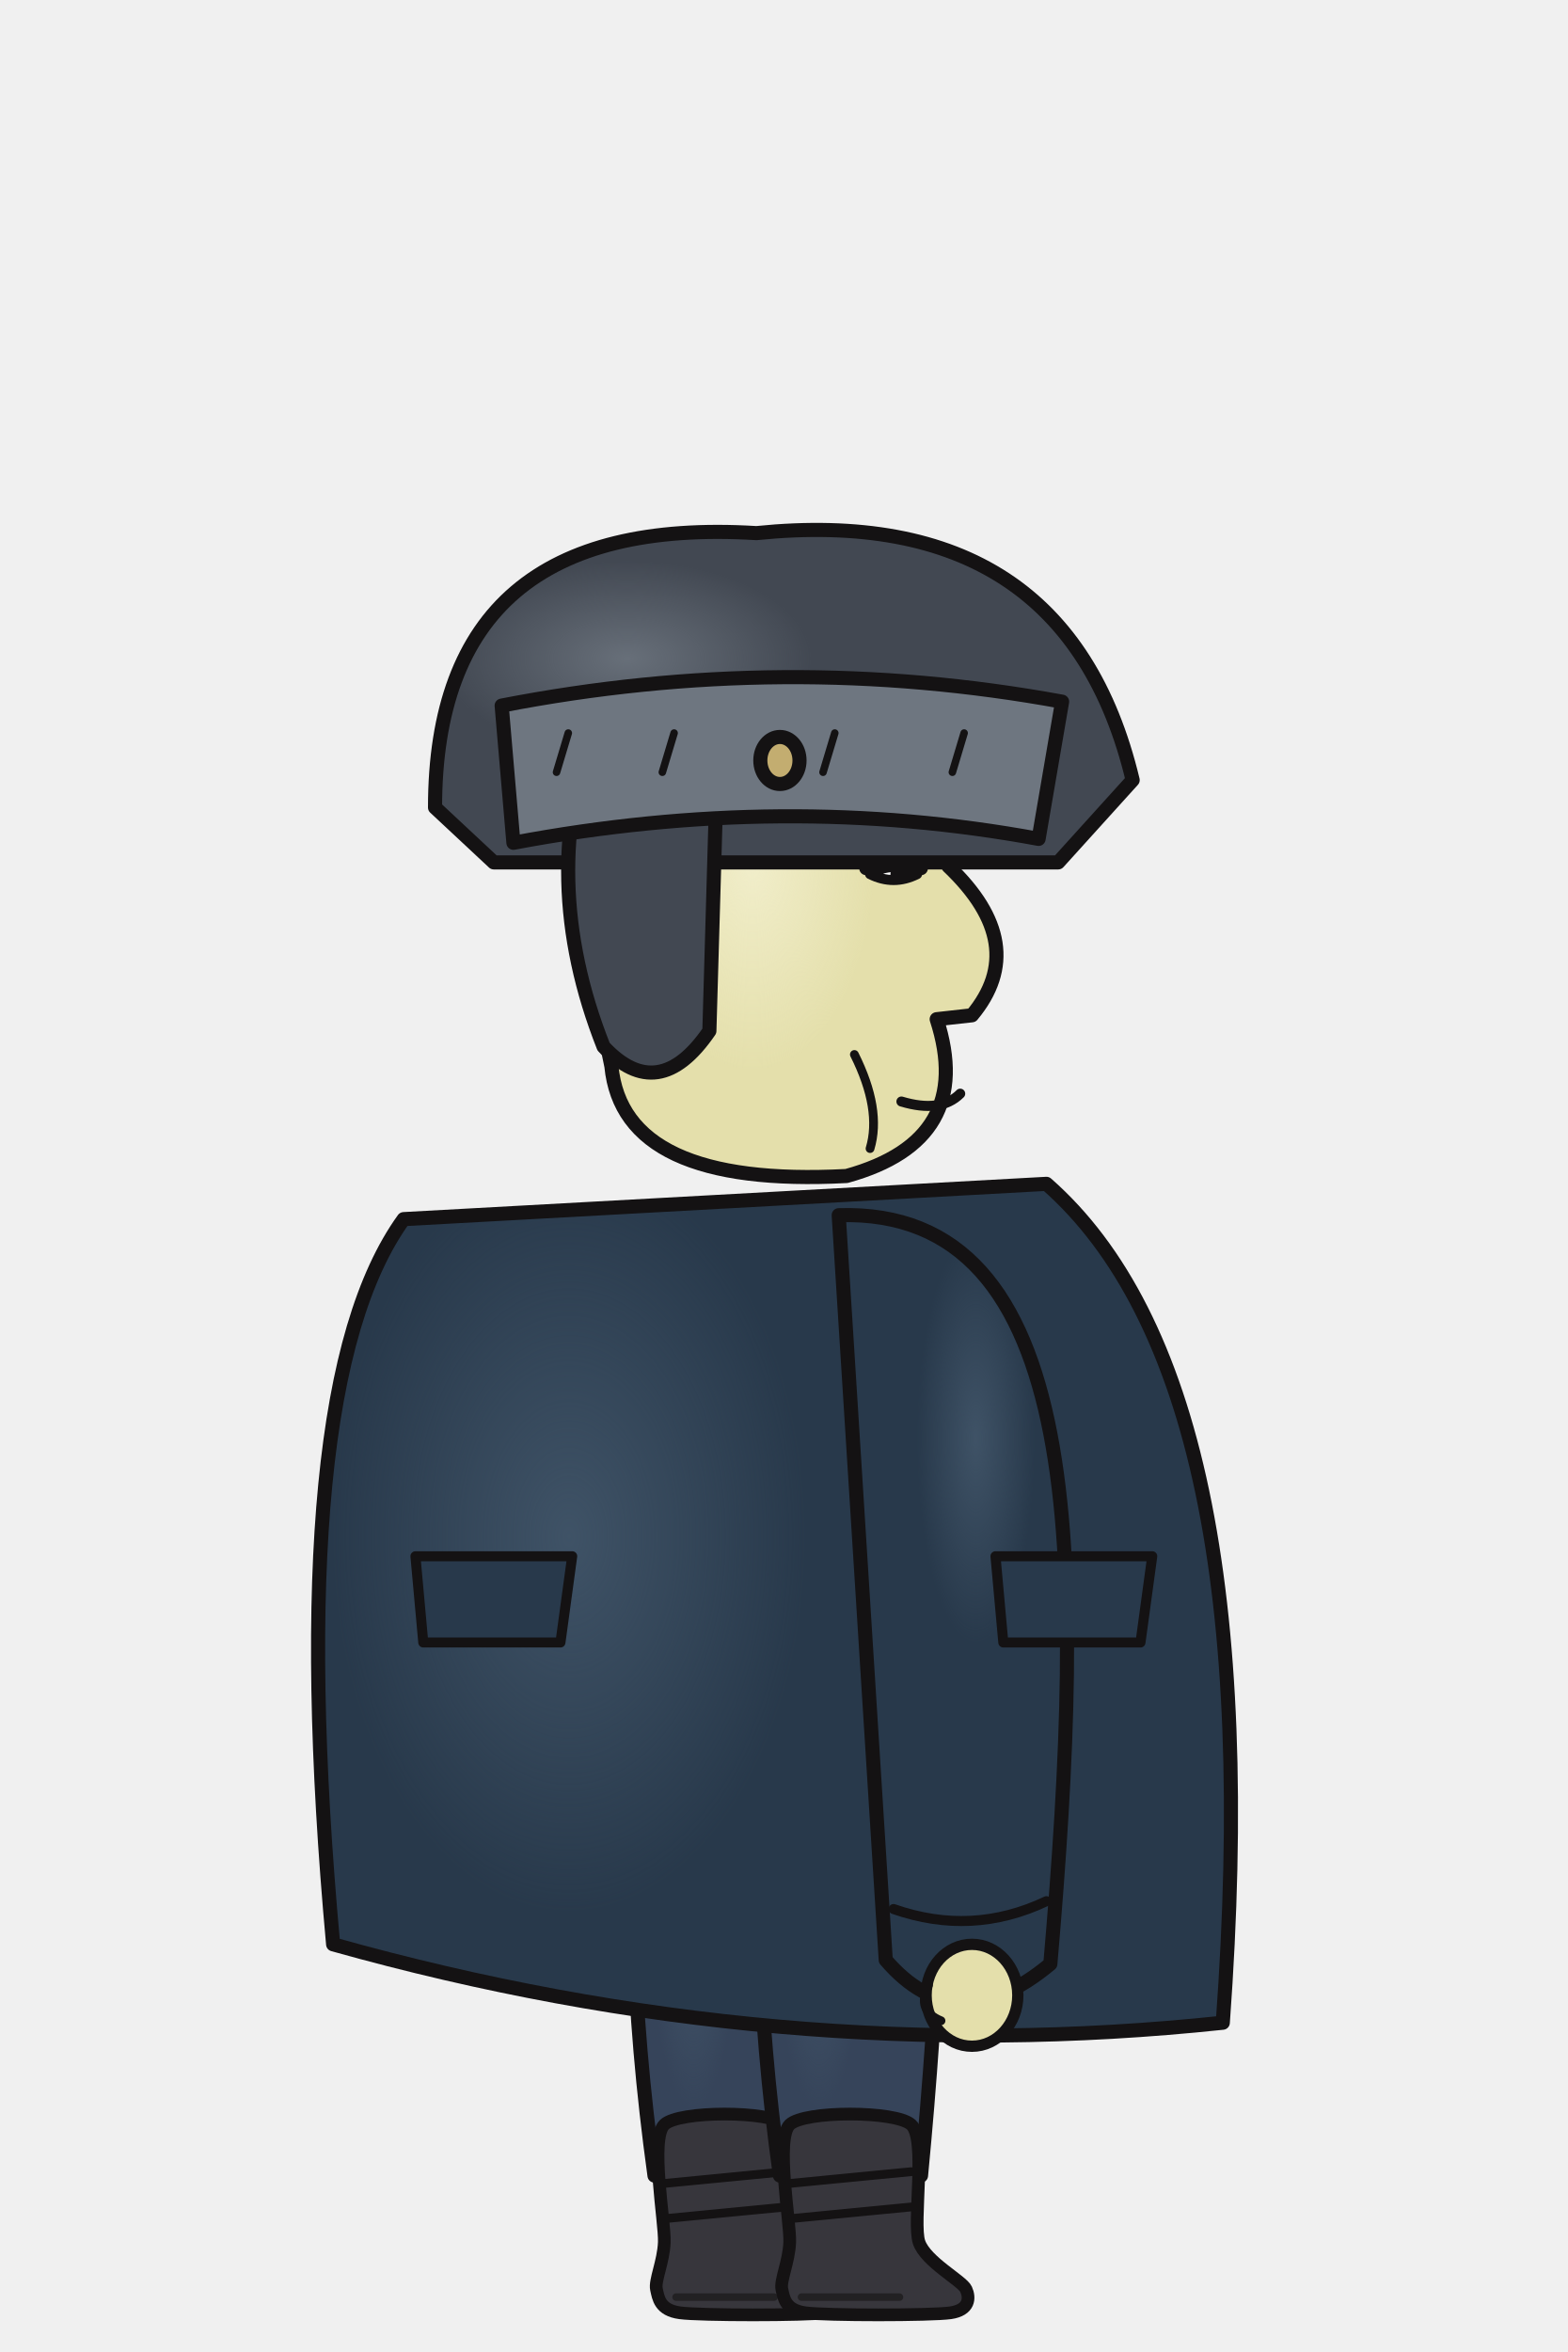
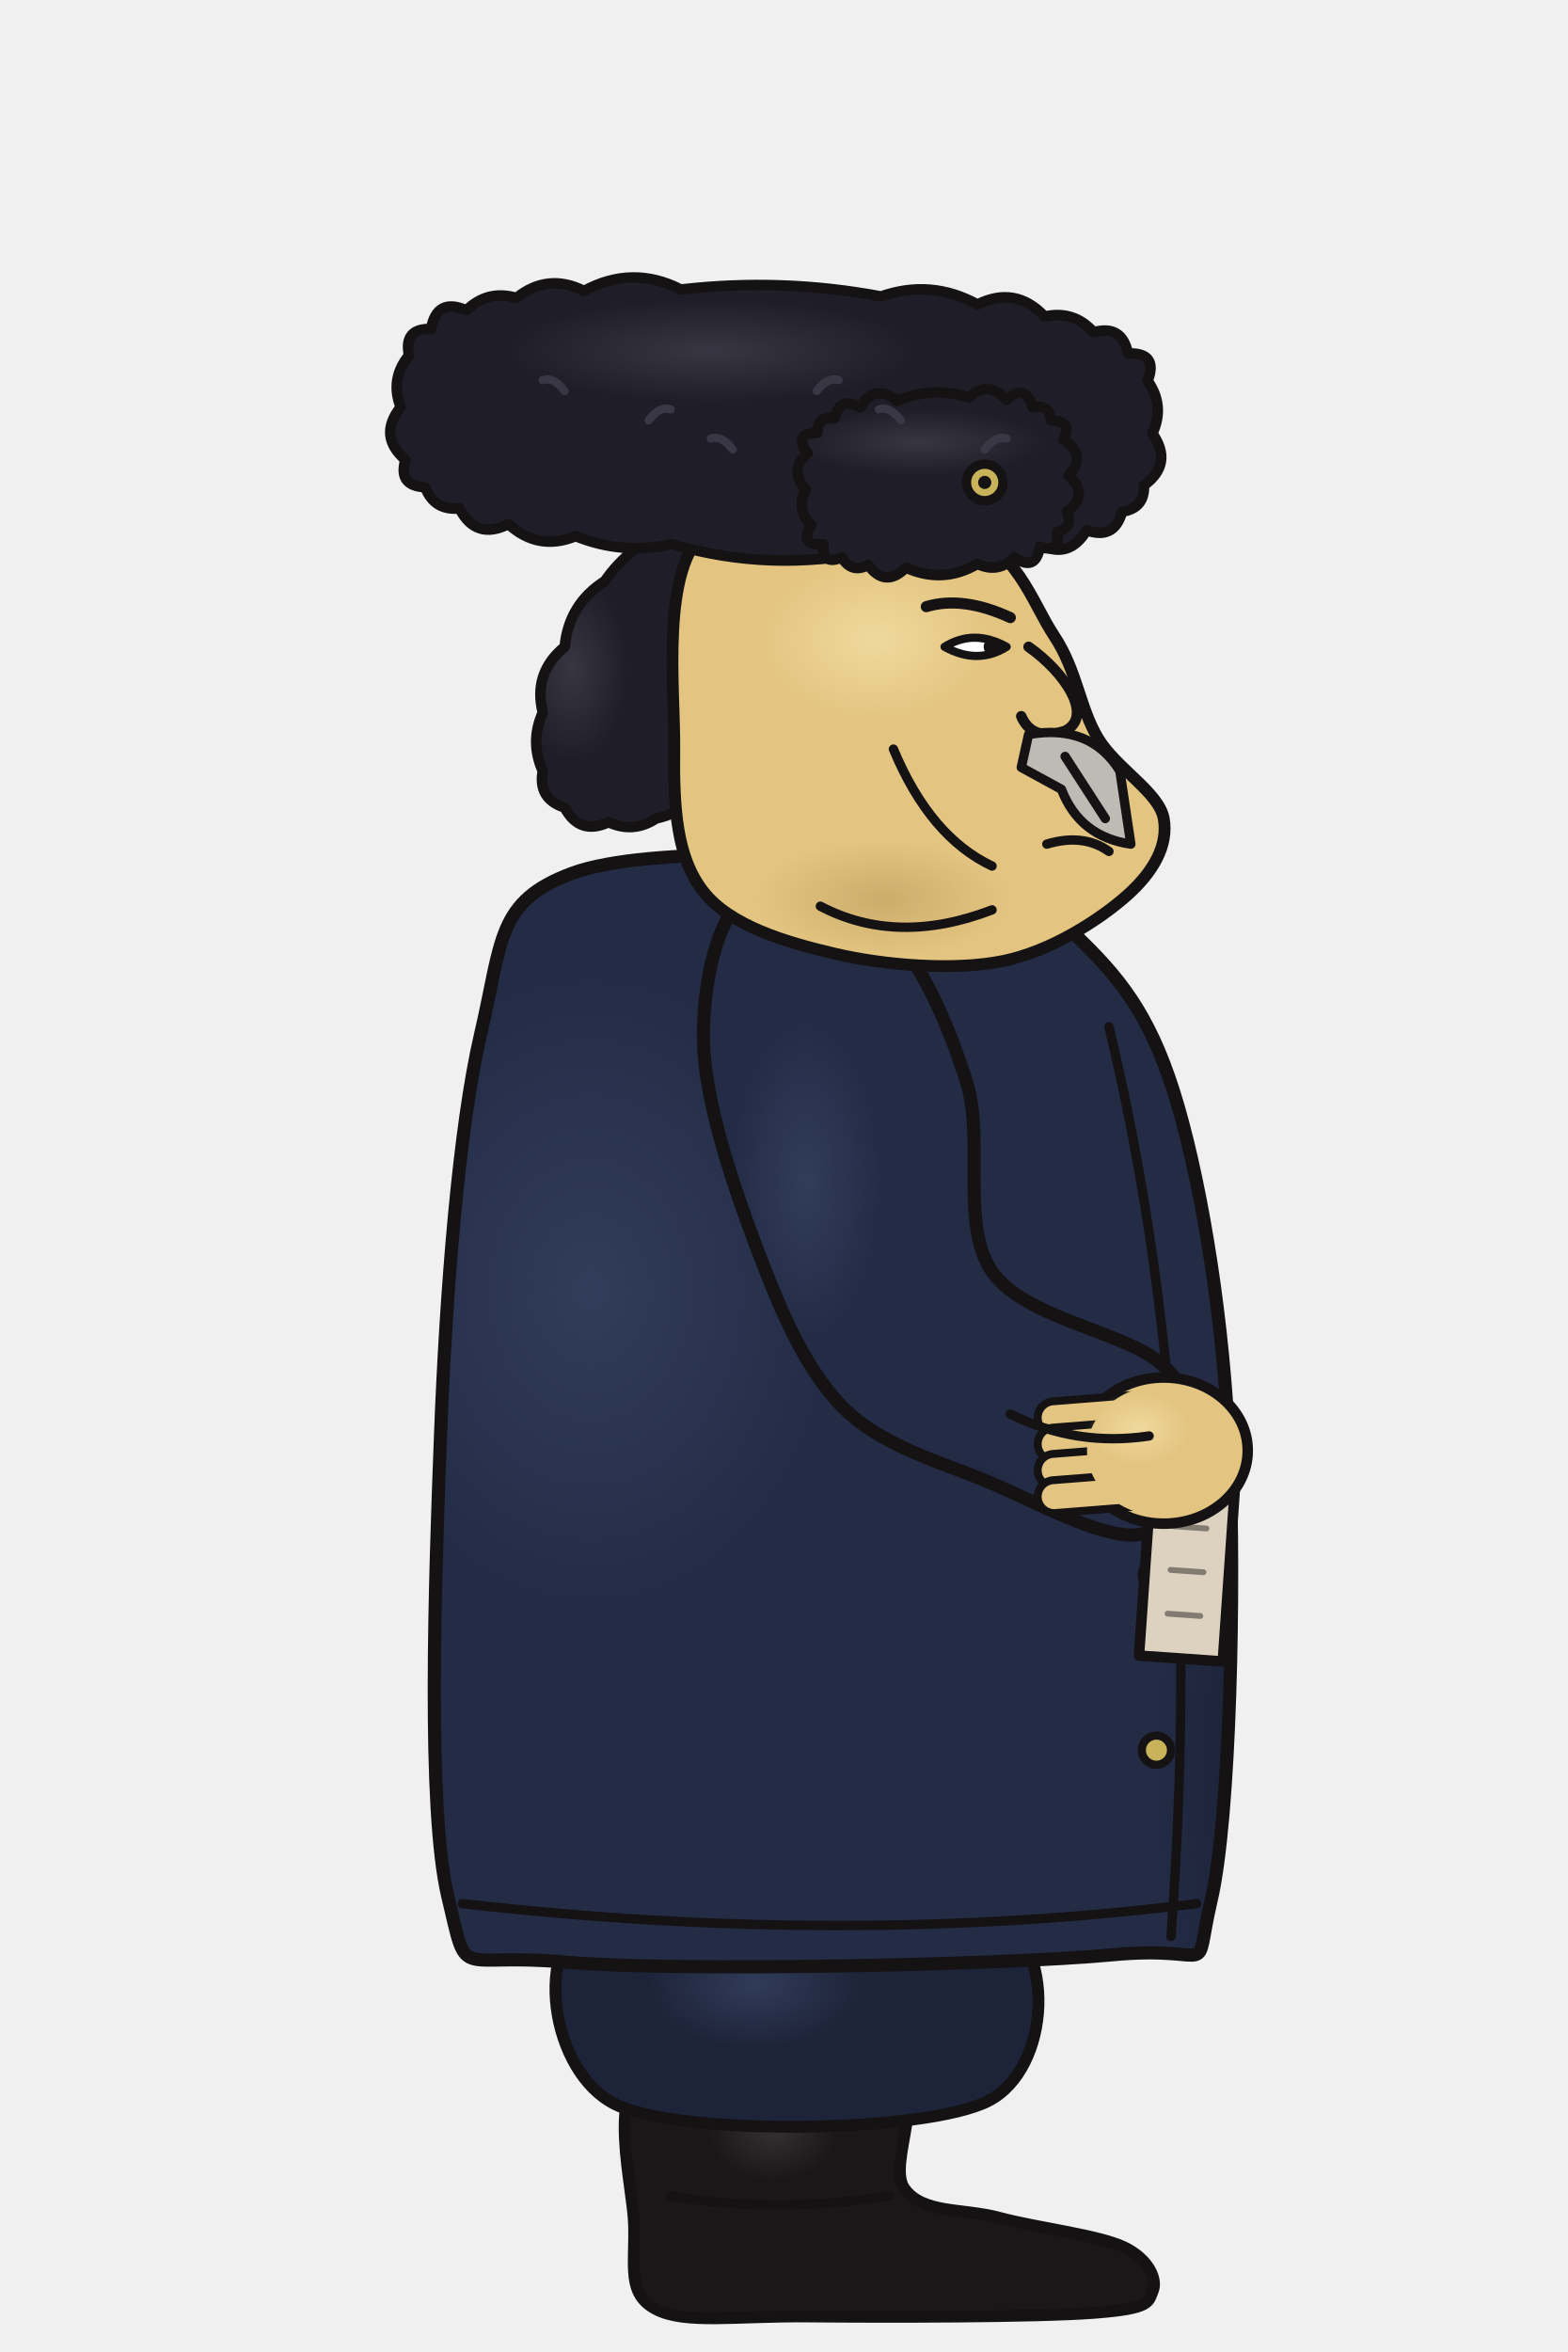
<svg xmlns="http://www.w3.org/2000/svg" width="800" height="1200" viewBox="0 0 400 600">
  <defs>
    <radialGradient id="g1">
-       <stop offset="0" stop-color="#43576B" stop-opacity="0.85" />
-       <stop offset="0.0" stop-color="#43576B" stop-opacity="0.85" />
-       <stop offset="1" stop-color="#43576B" stop-opacity="0" />
+       <stop offset="0" stop-color="#3A3438" stop-opacity="0.85" />
+       <stop offset="0.0" stop-color="#3A3438" stop-opacity="0.85" />
+       <stop offset="1" stop-color="#3A3438" stop-opacity="0" />
    </radialGradient>
    <clipPath id="s1">
-       <path d="M164,438 Q158,490 167.0,555.0 L203.0,555.0 Q210,482 207,438 Z" />
+       <path d="M166.0,512.0 C177.7,504.7 220.3,506.3 232.0,512.0 C243.7,517.7 231.0,539.0 236.0,546.0 C241.0,553.0 252.0,551.3 262.0,554.0 C272.0,556.7 289.0,558.7 296.0,562.0 C303.0,565.3 305.3,571.0 304.0,574.0 C302.7,577.0 303.7,578.8 288.0,580.0 C272.3,581.2 230.0,581.2 210.0,581.0 C190.0,580.8 176.0,583.2 168.0,579.0 C160.0,574.8 162.3,567.2 162.0,556.0 C161.7,544.8 154.3,519.3 166.0,512.0 Z" />
    </clipPath>
    <radialGradient id="g2">
-       <stop offset="0" stop-color="#43576B" stop-opacity="0.85" />
-       <stop offset="0.0" stop-color="#43576B" stop-opacity="0.85" />
-       <stop offset="1" stop-color="#43576B" stop-opacity="0" />
+       <stop offset="0" stop-color="#34405F" stop-opacity="0.85" />
+       <stop offset="0.0" stop-color="#34405F" stop-opacity="0.85" />
+       <stop offset="1" stop-color="#34405F" stop-opacity="0" />
    </radialGradient>
    <clipPath id="s2">
-       <path d="M196,438 Q190,490 199.0,555.0 L235.0,555.0 Q242,482 239,438 Z" />
+       <path d="M151.0,470.0 C168.2,461.2 242.0,461.3 260.0,470.0 C278.0,478.7 276.2,513.2 259.0,522.0 C241.8,530.8 175.0,531.7 157.0,523.0 C139.0,514.3 133.8,478.8 151.0,470.0 Z" />
    </clipPath>
    <radialGradient id="g3">
-       <stop offset="0" stop-color="#43576B" stop-opacity="0.85" />
-       <stop offset="0.0" stop-color="#43576B" stop-opacity="0.85" />
-       <stop offset="1" stop-color="#43576B" stop-opacity="0" />
+       <stop offset="0" stop-color="#34405F" stop-opacity="0.85" />
+       <stop offset="0.0" stop-color="#34405F" stop-opacity="0.85" />
+       <stop offset="1" stop-color="#34405F" stop-opacity="0" />
    </radialGradient>
    <clipPath id="s3">
-       <path d="M103,311 Q72,354 85,496 Q199,528 312,516 Q324,352 267,302 Z" />
+       <path d="M145.0,186.0 C165.7,178.3 220.7,180.8 244.0,184.0 C267.3,187.2 273.8,194.0 285.0,205.0 C296.2,216.0 304.3,226.7 311.0,250.0 C317.7,273.3 323.5,308.8 325.0,345.0 C326.5,381.2 325.3,444.2 320.0,467.0 C314.7,489.8 322.5,479.2 293.0,482.0 C263.5,484.8 173.3,486.7 143.0,484.0 C112.7,481.3 116.7,490.0 111.0,466.0 C105.3,442.0 107.5,379.3 109.0,340.0 C110.5,300.7 114.0,255.7 120.0,230.0 C126.0,204.3 124.3,193.7 145.0,186.0 Z" />
    </clipPath>
    <radialGradient id="g4">
-       <stop offset="0" stop-color="#43576B" stop-opacity="0.85" />
-       <stop offset="0.0" stop-color="#43576B" stop-opacity="0.85" />
-       <stop offset="1" stop-color="#43576B" stop-opacity="0" />
+       <stop offset="0" stop-color="#161B2C" stop-opacity="0.85" />
+       <stop offset="0.0" stop-color="#161B2C" stop-opacity="0.85" />
+       <stop offset="1" stop-color="#161B2C" stop-opacity="0" />
    </radialGradient>
    <clipPath id="s4">
-       <path d="M214,310 C277,308 277,397 268,501 Q244,521 226,500 L214,310 Z" />
+       <path d="M145.0,186.0 C165.7,178.3 220.7,180.8 244.0,184.0 C267.3,187.2 273.8,194.0 285.0,205.0 C296.2,216.0 304.3,226.7 311.0,250.0 C317.7,273.3 323.5,308.8 325.0,345.0 C326.5,381.2 325.3,444.2 320.0,467.0 C314.7,489.8 322.5,479.2 293.0,482.0 C263.5,484.8 173.3,486.7 143.0,484.0 C112.7,481.3 116.7,490.0 111.0,466.0 C105.3,442.0 107.5,379.3 109.0,340.0 C110.5,300.7 114.0,255.7 120.0,230.0 C126.0,204.3 124.3,193.7 145.0,186.0 Z" />
    </clipPath>
    <radialGradient id="g5">
-       <stop offset="0" stop-color="#F3F0CF" stop-opacity="0.85" />
-       <stop offset="0.0" stop-color="#F3F0CF" stop-opacity="0.85" />
-       <stop offset="1" stop-color="#F3F0CF" stop-opacity="0" />
+       <stop offset="0" stop-color="#161B2C" stop-opacity="0.85" />
+       <stop offset="0.0" stop-color="#161B2C" stop-opacity="0.85" />
+       <stop offset="1" stop-color="#161B2C" stop-opacity="0" />
    </radialGradient>
    <clipPath id="s5">
-       <path d="M178,170 C214,165 240,199.2 242,221 Q263,241 248,259 L239,260 Q249,290.9 216,300 Q159,303 156,272 Q145,222 178,170 Z" />
+       <path d="M145.0,186.0 C165.7,178.3 220.7,180.8 244.0,184.0 C267.3,187.2 273.8,194.0 285.0,205.0 C296.2,216.0 304.3,226.7 311.0,250.0 C317.7,273.3 323.5,308.8 325.0,345.0 C326.5,381.2 325.3,444.2 320.0,467.0 C314.7,489.8 322.5,479.2 293.0,482.0 C263.5,484.8 173.3,486.7 143.0,484.0 C112.7,481.3 116.7,490.0 111.0,466.0 C105.3,442.0 107.5,379.3 109.0,340.0 C110.5,300.7 114.0,255.7 120.0,230.0 C126.0,204.3 124.3,193.7 145.0,186.0 Z" />
    </clipPath>
    <radialGradient id="g6">
-       <stop offset="0" stop-color="#6E7680" stop-opacity="0.85" />
-       <stop offset="0.0" stop-color="#6E7680" stop-opacity="0.85" />
-       <stop offset="1" stop-color="#6E7680" stop-opacity="0" />
+       <stop offset="0" stop-color="#626879" stop-opacity="0.85" />
+       <stop offset="0.0" stop-color="#626879" stop-opacity="0.85" />
+       <stop offset="1" stop-color="#626879" stop-opacity="0" />
    </radialGradient>
    <clipPath id="s6">
-       <path d="M111,206 Q111,131 193,136 Q272,128 289,199 L270,220 L126,220 Z" />
+       <path d="M188.0,190.0 C188.6,189.6 213.7,184.8 215.0,185.0 C216.3,185.2 240.5,196.4 241.0,197.0 C241.5,197.6 234.8,208.9 234.0,209.0 C233.2,209.1 211.1,199.2 210.0,199.0 C208.9,198.8 190.6,202.2 190.0,202.0 C189.4,201.8 187.4,190.4 188.0,190.0 Z" />
+     </clipPath>
+     <radialGradient id="g7">
+       <stop offset="0" stop-color="#34405F" stop-opacity="0.85" />
+       <stop offset="0.0" stop-color="#34405F" stop-opacity="0.85" />
+       <stop offset="1" stop-color="#34405F" stop-opacity="0" />
+     </radialGradient>
+     <clipPath id="s7">
+       <path d="M193.0,192.0 C201.2,186.7 220.0,191.5 230.0,200.0 C240.0,208.5 248.0,227.2 253.0,243.0 C258.0,258.8 251.2,282.2 260.0,295.0 C268.8,307.8 296.3,311.5 306.0,320.0 C315.7,328.5 319.0,338.2 318.0,346.0 C317.0,353.8 309.7,365.8 300.0,367.0 C290.3,368.2 273.5,358.8 260.0,353.0 C246.5,347.2 229.8,343.0 219.0,332.0 C208.2,321.0 201.3,303.7 195.0,287.0 C188.7,270.3 181.3,247.8 181.0,232.0 C180.7,216.2 184.8,197.3 193.0,192.0 Z" />
+     </clipPath>
+     <radialGradient id="g8">
+       <stop offset="0" stop-color="#161B2C" stop-opacity="0.85" />
+       <stop offset="0.0" stop-color="#161B2C" stop-opacity="0.85" />
+       <stop offset="1" stop-color="#161B2C" stop-opacity="0" />
+     </radialGradient>
+     <clipPath id="s8">
+       <path d="M193.0,192.0 C201.2,186.7 220.0,191.5 230.0,200.0 C240.0,208.5 248.0,227.2 253.0,243.0 C258.0,258.8 251.2,282.2 260.0,295.0 C268.8,307.8 296.3,311.5 306.0,320.0 C315.7,328.5 319.0,338.2 318.0,346.0 C317.0,353.8 309.7,365.8 300.0,367.0 C290.3,368.2 273.5,358.8 260.0,353.0 C246.5,347.2 229.8,343.0 219.0,332.0 C208.2,321.0 201.3,303.7 195.0,287.0 C188.7,270.3 181.3,247.8 181.0,232.0 C180.7,216.2 184.8,197.3 193.0,192.0 Z" />
+     </clipPath>
+     <radialGradient id="g9">
+       <stop offset="0" stop-color="#F2DCA2" stop-opacity="0.85" />
+       <stop offset="0.0" stop-color="#F2DCA2" stop-opacity="0.85" />
+       <stop offset="1" stop-color="#F2DCA2" stop-opacity="0" />
+     </radialGradient>
+     <clipPath id="s9">
+       <path d="M284,344 a23,20 0 1,0 46,0 a23,20 0 1,0 -46,0" />
+     </clipPath>
+     <radialGradient id="g10">
+       <stop offset="0" stop-color="#3C3A46" stop-opacity="0.85" />
+       <stop offset="0.0" stop-color="#3C3A46" stop-opacity="0.85" />
+       <stop offset="1" stop-color="#3C3A46" stop-opacity="0" />
+     </radialGradient>
+     <clipPath id="s10">
+       <path d="M194.0,86.0 Q181.4,83.2 172.0,92.0 Q160.8,96.2 154.0,106.0 Q144.1,112.3 143.0,124.0 Q134.3,131.1 137.0,142.0 Q133.4,150.0 137.0,158.0 Q135.6,165.6 143.0,168.0 Q147.1,175.7 155.0,172.0 Q161.8,175.1 168.0,171.0 Q179.2,168.5 184.0,158.0 Q193.8,143.5 192.0,126.0 Q196.6,106.2 194.0,86.0 Z" />
+     </clipPath>
+     <radialGradient id="g11">
+       <stop offset="0" stop-color="#F2DCA2" stop-opacity="0.85" />
+       <stop offset="0.0" stop-color="#F2DCA2" stop-opacity="0.85" />
+       <stop offset="1" stop-color="#F2DCA2" stop-opacity="0" />
+     </radialGradient>
+     <clipPath id="s11">
+       <path d="M182.0,92.0 C195.0,82.0 235.2,87.2 251.0,92.0 C266.8,96.8 270.7,111.5 277.0,121.0 C283.3,130.5 284.0,140.7 289.0,149.0 C294.0,157.3 305.7,163.8 307.0,171.0 C308.3,178.2 304.3,185.5 297.0,192.0 C289.7,198.5 276.3,207.3 263.0,210.0 C249.7,212.7 230.7,211.2 217.0,208.0 C203.3,204.8 188.3,200.3 181.0,191.0 C173.7,181.7 172.8,168.5 173.0,152.0 C173.2,135.5 169.0,102.0 182.0,92.0 Z" />
+     </clipPath>
+     <radialGradient id="g12">
+       <stop offset="0" stop-color="#C9A867" stop-opacity="0.85" />
+       <stop offset="0.0" stop-color="#C9A867" stop-opacity="0.85" />
+       <stop offset="1" stop-color="#C9A867" stop-opacity="0" />
+     </radialGradient>
+     <clipPath id="s12">
+       <path d="M182.0,92.0 C195.0,82.0 235.2,87.2 251.0,92.0 C266.8,96.8 270.7,111.5 277.0,121.0 C283.3,130.5 284.0,140.7 289.0,149.0 C294.0,157.3 305.7,163.8 307.0,171.0 C308.3,178.2 304.3,185.5 297.0,192.0 C289.7,198.5 276.3,207.3 263.0,210.0 C249.7,212.7 230.7,211.2 217.0,208.0 C203.3,204.8 188.3,200.3 181.0,191.0 C173.7,181.7 172.8,168.5 173.0,152.0 C173.2,135.5 169.0,102.0 182.0,92.0 Z" />
+     </clipPath>
+     <radialGradient id="g13">
+       <stop offset="0" stop-color="#3C3A46" stop-opacity="0.85" />
+       <stop offset="0.0" stop-color="#3C3A46" stop-opacity="0.85" />
+       <stop offset="1" stop-color="#3C3A46" stop-opacity="0" />
+     </radialGradient>
+     <clipPath id="s13">
+       <path d="M303.9,65.6 Q309.7,73.9 301.6,79.8 Q301.8,86.1 295.6,87.0 Q293.5,94.8 285.9,92.1 Q280.8,100.6 272.2,95.5 Q263.4,100.6 253.7,97.4 Q240.5,103.5 227.2,97.8 Q199.5,103.8 172.4,95.9 Q158.8,98.9 146.0,93.7 Q135.8,97.9 127.6,90.4 Q118.7,94.9 114.2,86.1 Q107.3,86.8 104.8,80.3 Q97.3,80.0 99.4,72.8 Q91.8,66.3 98.1,58.4 Q95.1,50.6 100.4,44.2 Q98.8,36.8 106.4,37.0 Q108.0,28.3 116.1,31.9 Q121.9,26.2 129.8,28.5 Q138.4,21.6 148.3,26.6 Q161.5,19.4 174.8,26.2 Q202.4,23.0 229.6,28.1 Q243.3,23.3 256.0,30.3 Q266.4,25.1 274.4,33.6 Q282.4,31.8 287.8,37.9 Q295.6,35.7 297.2,43.7 Q305.6,43.4 302.6,51.2 Q307.4,58.0 303.9,65.6 Z" />
+     </clipPath>
+     <radialGradient id="g14">
+       <stop offset="0" stop-color="#3C3A46" stop-opacity="0.85" />
+       <stop offset="0.0" stop-color="#3C3A46" stop-opacity="0.85" />
+       <stop offset="1" stop-color="#3C3A46" stop-opacity="0" />
+     </radialGradient>
+     <clipPath id="s14">
+       <path d="M281.0,77.1 Q286.7,82.4 280.5,87.0 Q282.4,91.4 277.8,92.6 Q278.8,98.5 273.1,96.6 Q271.9,103.6 266.1,99.5 Q261.7,104.0 256.0,101.3 Q246.5,106.9 236.4,102.3 Q230.8,108.0 226.1,101.6 Q221.5,104.0 218.9,99.5 Q213.4,101.9 213.8,95.9 Q207.0,96.5 210.5,90.7 Q206.2,86.3 209.0,80.9 Q204.2,75.7 209.5,71.0 Q205.4,65.6 212.2,65.4 Q212.2,60.7 216.9,61.4 Q218.4,55.2 223.9,58.5 Q227.9,51.7 234.0,56.7 Q243.6,52.6 253.6,55.7 Q259.1,50.9 263.9,56.4 Q269.2,51.7 271.1,58.5 Q275.7,57.3 276.2,62.1 Q282.2,62.0 279.5,67.3 Q286.1,71.3 281.0,77.1 Z" />
    </clipPath>
  </defs>
-   <path d="M164,438 Q158,490 167.0,555.0 L203.0,555.0 Q210,482 207,438 Z" fill="#36445A" />
-   <g clip-path="url(#s1)">
-     <ellipse cx="177" cy="490" rx="11" ry="48" fill="url(#g1)" />
-   </g>
-   <path d="M164,438 Q158,490 167.0,555.0 L203.0,555.0 Q210,482 207,438 Z" fill="none" stroke="#141213" stroke-width="3.6" stroke-linejoin="round" stroke-linecap="round" />
-   <g transform="translate(0.0,0.0)">
-     <path d="M169.5,542.0 C173.2,538.4 196.5,538.4 200.5,542.0 C204.5,545.6 200.8,567.0 202.5,572.0 C204.2,577.0 213.5,581.8 214.5,584.0 C215.5,586.2 215.4,589.3 210.5,590.0 C205.6,590.7 178.7,590.7 173.5,590.0 C168.3,589.3 168.0,586.2 167.5,584.0 C167.0,581.8 169.3,577.0 169.5,572.0 C169.7,567.0 165.8,545.6 169.5,542.0 Z" fill="#37363C" />
-     <path d="M169.5,542.0 C173.2,538.4 196.5,538.4 200.5,542.0 C204.5,545.6 200.8,567.0 202.5,572.0 C204.2,577.0 213.5,581.8 214.5,584.0 C215.5,586.2 215.4,589.3 210.5,590.0 C205.6,590.7 178.7,590.7 173.5,590.0 C168.3,589.3 168.0,586.2 167.5,584.0 C167.0,581.8 169.3,577.0 169.5,572.0 C169.7,567.0 165.8,545.6 169.5,542.0 Z" fill="none" stroke="#141213" stroke-width="3.24" stroke-linejoin="round" stroke-linecap="round" />
-     <path d="M172.5,586.0 L197.5,586.0" fill="none" stroke="#141213" stroke-width="1.92" stroke-linejoin="round" stroke-linecap="round" opacity="0.6" />
-     <path d="M169.5,557 L200.5,554 M169.5,566 L200.5,563" fill="none" stroke="#141213" stroke-width="2.24" stroke-linejoin="round" stroke-linecap="round" />
-   </g>
-   <path d="M196,438 Q190,490 199.0,555.0 L235.0,555.0 Q242,482 239,438 Z" fill="#36445A" />
-   <g clip-path="url(#s2)">
-     <ellipse cx="209" cy="490" rx="11" ry="48" fill="url(#g2)" />
-   </g>
-   <path d="M196,438 Q190,490 199.0,555.0 L235.0,555.0 Q242,482 239,438 Z" fill="none" stroke="#141213" stroke-width="3.6" stroke-linejoin="round" stroke-linecap="round" />
-   <g transform="translate(0.0,0.0)">
-     <path d="M201.5,542.0 C205.2,538.4 228.5,538.4 232.5,542.0 C236.5,545.6 232.8,567.0 234.5,572.0 C236.2,577.0 245.5,581.8 246.5,584.0 C247.5,586.2 247.4,589.3 242.5,590.0 C237.6,590.7 210.7,590.7 205.5,590.0 C200.3,589.3 200.0,586.2 199.5,584.0 C199.0,581.8 201.3,577.0 201.5,572.0 C201.7,567.0 197.8,545.6 201.5,542.0 Z" fill="#37363C" />
-     <path d="M201.5,542.0 C205.2,538.4 228.5,538.4 232.5,542.0 C236.5,545.6 232.8,567.0 234.5,572.0 C236.2,577.0 245.5,581.8 246.5,584.0 C247.5,586.2 247.4,589.3 242.5,590.0 C237.6,590.7 210.7,590.7 205.5,590.0 C200.3,589.3 200.0,586.2 199.5,584.0 C199.0,581.8 201.3,577.0 201.5,572.0 C201.7,567.0 197.8,545.6 201.5,542.0 Z" fill="none" stroke="#141213" stroke-width="3.24" stroke-linejoin="round" stroke-linecap="round" />
-     <path d="M204.5,586.0 L229.5,586.0" fill="none" stroke="#141213" stroke-width="1.92" stroke-linejoin="round" stroke-linecap="round" opacity="0.6" />
-     <path d="M201.5,557 L232.5,554 M201.5,566 L232.5,563" fill="none" stroke="#141213" stroke-width="2.24" stroke-linejoin="round" stroke-linecap="round" />
-   </g>
-   <g transform="translate(0,0.0)">
-     <path d="M103,311 Q72,354 85,496 Q199,528 312,516 Q324,352 267,302 Z" fill="#28394B" />
-     <g clip-path="url(#s3)">
-       <ellipse cx="145.2" cy="392" rx="60.28" ry="96.3" fill="url(#g3)" />
+   <g transform="translate(200,590) scale(0.932) translate(-200,-580)">
+     <g transform="translate(-3,0)">
+       <path d="M166.0,512.0 C177.7,504.7 220.3,506.3 232.0,512.0 C243.7,517.7 231.0,539.0 236.0,546.0 C241.0,553.0 252.0,551.3 262.0,554.0 C272.0,556.7 289.0,558.7 296.0,562.0 C303.0,565.3 305.3,571.0 304.0,574.0 C302.7,577.0 303.7,578.8 288.0,580.0 C272.3,581.2 230.0,581.2 210.0,581.0 C190.0,580.8 176.0,583.2 168.0,579.0 C160.0,574.8 162.3,567.2 162.0,556.0 C161.7,544.8 154.3,519.3 166.0,512.0 Z" fill="#1A1718" />
+       <g clip-path="url(#s1)">
+         <ellipse cx="200" cy="530" rx="18" ry="14" fill="url(#g1)" />
+       </g>
+       <path d="M166.0,512.0 C177.7,504.7 220.3,506.3 232.0,512.0 C243.7,517.7 231.0,539.0 236.0,546.0 C241.0,553.0 252.0,551.3 262.0,554.0 C272.0,556.7 289.0,558.7 296.0,562.0 C303.0,565.3 305.3,571.0 304.0,574.0 C302.7,577.0 303.7,578.8 288.0,580.0 C272.3,581.2 230.0,581.2 210.0,581.0 C190.0,580.8 176.0,583.2 168.0,579.0 C160.0,574.8 162.3,567.2 162.0,556.0 C161.7,544.8 154.3,519.3 166.0,512.0 Z" fill="none" stroke="#141213" stroke-width="3.24" stroke-linejoin="round" stroke-linecap="round" />
+       <path d="M172,548 Q200,553 232,548" fill="none" stroke="#141213" stroke-width="2.56" stroke-linejoin="round" stroke-linecap="round" />
+       <path d="M151.0,470.0 C168.2,461.2 242.0,461.3 260.0,470.0 C278.0,478.7 276.2,513.2 259.0,522.0 C241.8,530.8 175.0,531.7 157.0,523.0 C139.0,514.3 133.8,478.8 151.0,470.0 Z" fill="#1D2338" />
+       <g clip-path="url(#s2)">
+         <ellipse cx="195" cy="490" rx="30" ry="18" fill="url(#g2)" />
+       </g>
+       <path d="M151.0,470.0 C168.2,461.2 242.0,461.3 260.0,470.0 C278.0,478.7 276.2,513.2 259.0,522.0 C241.8,530.8 175.0,531.7 157.0,523.0 C139.0,514.3 133.8,478.8 151.0,470.0 Z" fill="none" stroke="#141213" stroke-width="3.24" stroke-linejoin="round" stroke-linecap="round" />
+       <path d="M145.0,186.0 C165.7,178.3 220.7,180.8 244.0,184.0 C267.3,187.2 273.8,194.0 285.0,205.0 C296.2,216.0 304.3,226.7 311.0,250.0 C317.7,273.3 323.5,308.8 325.0,345.0 C326.5,381.2 325.3,444.2 320.0,467.0 C314.7,489.8 322.5,479.2 293.0,482.0 C263.5,484.8 173.3,486.7 143.0,484.0 C112.7,481.3 116.7,490.0 111.0,466.0 C105.3,442.0 107.5,379.3 109.0,340.0 C110.5,300.7 114.0,255.7 120.0,230.0 C126.0,204.3 124.3,193.7 145.0,186.0 Z" fill="#232B45" />
+       <g clip-path="url(#s3)">
+         <ellipse cx="150" cy="300" rx="70" ry="90" fill="url(#g3)" />
+       </g>
+       <g clip-path="url(#s4)">
+         <ellipse cx="70" cy="425" rx="38" ry="110" fill="url(#g4)" />
+       </g>
+       <g clip-path="url(#s5)">
+         <ellipse cx="340" cy="430" rx="35" ry="110" fill="url(#g5)" />
+       </g>
+       <path d="M145.0,186.0 C165.7,178.3 220.7,180.8 244.0,184.0 C267.3,187.2 273.8,194.0 285.0,205.0 C296.2,216.0 304.3,226.7 311.0,250.0 C317.7,273.3 323.5,308.8 325.0,345.0 C326.5,381.2 325.3,444.2 320.0,467.0 C314.7,489.8 322.5,479.2 293.0,482.0 C263.5,484.8 173.3,486.7 143.0,484.0 C112.7,481.3 116.7,490.0 111.0,466.0 C105.3,442.0 107.5,379.3 109.0,340.0 C110.5,300.7 114.0,255.7 120.0,230.0 C126.0,204.3 124.3,193.7 145.0,186.0 Z" fill="none" stroke="#141213" stroke-width="3.6" stroke-linejoin="round" stroke-linecap="round" />
+       <path d="M292,228 Q319,340 309,477 M115,468 Q220,480 316,468" fill="none" stroke="#141213" stroke-width="2.56" stroke-linejoin="round" stroke-linecap="round" />
+       <ellipse cx="305.0" cy="330.0" rx="4.0" ry="4.0" fill="#C9B35A" stroke="#141213" stroke-width="2.24" />
+       <ellipse cx="305.0" cy="378.0" rx="4.0" ry="4.0" fill="#C9B35A" stroke="#141213" stroke-width="2.24" />
+       <ellipse cx="305.0" cy="426.0" rx="4.0" ry="4.0" fill="#C9B35A" stroke="#141213" stroke-width="2.24" />
+       <path d="M188.0,190.0 C188.6,189.6 213.7,184.8 215.0,185.0 C216.3,185.2 240.5,196.4 241.0,197.0 C241.5,197.6 234.8,208.9 234.0,209.0 C233.2,209.1 211.1,199.2 210.0,199.0 C208.9,198.8 190.6,202.2 190.0,202.0 C189.4,201.8 187.4,190.4 188.0,190.0 Z" fill="#34405F" />
+       <g clip-path="url(#s6)">
+         <ellipse cx="213.0" cy="197.0" rx="19" ry="5" fill="url(#g6)" />
+       </g>
+       <path d="M188.0,190.0 C188.6,189.6 213.7,184.8 215.0,185.0 C216.3,185.2 240.5,196.4 241.0,197.0 C241.5,197.6 234.8,208.9 234.0,209.0 C233.2,209.1 211.1,199.2 210.0,199.0 C208.9,198.8 190.6,202.2 190.0,202.0 C189.4,201.8 187.4,190.4 188.0,190.0 Z" fill="none" stroke="#141213" stroke-width="3.6" stroke-linejoin="round" stroke-linecap="round" />
+       <path d="M191,191 L215,188" fill="none" stroke="#963F44" stroke-width="2.6" stroke-linejoin="round" stroke-linecap="round" />
+       <ellipse cx="236.0" cy="197.0" rx="3.2" ry="3.2" fill="#C9B35A" stroke="#141213" stroke-width="2.24" />
+       <path d="M193.0,192.0 C201.2,186.7 220.0,191.5 230.0,200.0 C240.0,208.5 248.0,227.2 253.0,243.0 C258.0,258.8 251.2,282.2 260.0,295.0 C268.8,307.8 296.3,311.5 306.0,320.0 C315.7,328.5 319.0,338.2 318.0,346.0 C317.0,353.8 309.7,365.8 300.0,367.0 C290.3,368.2 273.5,358.8 260.0,353.0 C246.5,347.2 229.8,343.0 219.0,332.0 C208.2,321.0 201.3,303.7 195.0,287.0 C188.7,270.3 181.3,247.8 181.0,232.0 C180.7,216.2 184.8,197.3 193.0,192.0 Z" fill="#232B45" />
+       <g clip-path="url(#s7)">
+         <ellipse cx="209" cy="270" rx="21" ry="45" fill="url(#g7)" />
+       </g>
+       <g clip-path="url(#s8)">
+         <ellipse cx="245" cy="360" rx="26" ry="15" fill="url(#g8)" />
+       </g>
+       <path d="M193.0,192.0 C201.2,186.7 220.0,191.5 230.0,200.0 C240.0,208.5 248.0,227.2 253.0,243.0 C258.0,258.8 251.2,282.2 260.0,295.0 C268.8,307.8 296.3,311.5 306.0,320.0 C315.7,328.5 319.0,338.2 318.0,346.0 C317.0,353.8 309.7,365.8 300.0,367.0 C290.3,368.2 273.5,358.8 260.0,353.0 C246.5,347.2 229.8,343.0 219.0,332.0 C208.2,321.0 201.3,303.7 195.0,287.0 C188.7,270.3 181.3,247.8 181.0,232.0 C180.7,216.2 184.8,197.3 193.0,192.0 Z" fill="none" stroke="#141213" stroke-width="3.6" stroke-linejoin="round" stroke-linecap="round" />
+       <g transform="rotate(4 314 368)">
+         <path d="M302.5,335.0 L325.5,335.0 L325.5,401.0 L302.5,401.0 Z" fill="#DDD2C0" stroke="#141213" stroke-width="2.88" stroke-linejoin="round" stroke-linecap="round" />
+         <ellipse cx="309.5" cy="335.0" rx="2.8" ry="4.2" fill="none" stroke="#141213" stroke-width="2.56" />
+         <ellipse cx="311.3" cy="335.0" rx="2.8" ry="4.2" fill="none" stroke="#141213" stroke-width="2.56" />
+         <ellipse cx="313.1" cy="335.0" rx="2.8" ry="4.2" fill="none" stroke="#141213" stroke-width="2.56" />
+         <ellipse cx="314.9" cy="335.0" rx="2.8" ry="4.2" fill="none" stroke="#141213" stroke-width="2.56" />
+         <ellipse cx="316.7" cy="335.0" rx="2.8" ry="4.2" fill="none" stroke="#141213" stroke-width="2.56" />
+         <ellipse cx="318.5" cy="335.0" rx="2.8" ry="4.2" fill="none" stroke="#141213" stroke-width="2.56" />
+         <path d="M309.5,353.0 L318.5,353.0" fill="none" stroke="#141213" stroke-width="1.6" stroke-linejoin="round" stroke-linecap="round" opacity="0.45" />
+         <path d="M309.5,365.0 L318.5,365.0" fill="none" stroke="#141213" stroke-width="1.6" stroke-linejoin="round" stroke-linecap="round" opacity="0.45" />
+         <path d="M309.5,377.0 L318.5,377.0" fill="none" stroke="#141213" stroke-width="1.6" stroke-linejoin="round" stroke-linecap="round" opacity="0.45" />
+         <path d="M309.5,389.0 L318.5,389.0" fill="none" stroke="#141213" stroke-width="1.6" stroke-linejoin="round" stroke-linecap="round" opacity="0.45" />
+       </g>
+       <ellipse cx="307.0" cy="344.0" rx="23.0" ry="20.0" fill="#E3C581" stroke="#141213" stroke-width="2.88" />
+       <path d="M302.4,333.0 L277.0,335.0" fill="none" stroke="#141213" stroke-width="11.16" stroke-linejoin="round" stroke-linecap="round" />
+       <path d="M302.4,333.0 L277.0,335.0" fill="none" stroke="#E3C581" stroke-width="6.84" stroke-linejoin="round" stroke-linecap="round" />
+       <path d="M302.4,340.2 L277.0,342.2" fill="none" stroke="#141213" stroke-width="11.16" stroke-linejoin="round" stroke-linecap="round" />
+       <path d="M302.4,340.2 L277.0,342.2" fill="none" stroke="#E3C581" stroke-width="6.84" stroke-linejoin="round" stroke-linecap="round" />
+       <path d="M302.4,347.4 L277.0,349.4" fill="none" stroke="#141213" stroke-width="11.16" stroke-linejoin="round" stroke-linecap="round" />
+       <path d="M302.4,347.4 L277.0,349.4" fill="none" stroke="#E3C581" stroke-width="6.84" stroke-linejoin="round" stroke-linecap="round" />
+       <path d="M302.4,354.6 L277.0,356.6" fill="none" stroke="#141213" stroke-width="11.16" stroke-linejoin="round" stroke-linecap="round" />
+       <path d="M302.4,354.6 L277.0,356.6" fill="none" stroke="#E3C581" stroke-width="6.84" stroke-linejoin="round" stroke-linecap="round" />
+       <ellipse cx="307.0" cy="344.0" rx="21.0" ry="18.0" fill="#E3C581" />
+       <g clip-path="url(#s9)">
+         <ellipse cx="300.1" cy="338.0" rx="13.8" ry="10.0" fill="url(#g9)" />
+       </g>
+       <path d="M265,334 Q283,343 303,340" fill="none" stroke="#141213" stroke-width="2.56" stroke-linejoin="round" stroke-linecap="round" />
+       <path d="M194.0,86.0 Q181.4,83.2 172.0,92.0 Q160.8,96.2 154.0,106.0 Q144.1,112.3 143.0,124.0 Q134.3,131.1 137.0,142.0 Q133.4,150.0 137.0,158.0 Q135.6,165.6 143.0,168.0 Q147.1,175.7 155.0,172.0 Q161.8,175.1 168.0,171.0 Q179.2,168.5 184.0,158.0 Q193.8,143.5 192.0,126.0 Q196.6,106.2 194.0,86.0 Z" fill="#1F1E28" />
+       <g clip-path="url(#s10)">
+         <ellipse cx="145" cy="130" rx="15" ry="25" fill="url(#g10)" />
+       </g>
+       <path d="M194.0,86.0 Q181.4,83.2 172.0,92.0 Q160.8,96.2 154.0,106.0 Q144.1,112.3 143.0,124.0 Q134.3,131.1 137.0,142.0 Q133.4,150.0 137.0,158.0 Q135.6,165.6 143.0,168.0 Q147.1,175.7 155.0,172.0 Q161.8,175.1 168.0,171.0 Q179.2,168.5 184.0,158.0 Q193.8,143.5 192.0,126.0 Q196.6,106.2 194.0,86.0 Z" fill="none" stroke="#141213" stroke-width="2.88" stroke-linejoin="round" stroke-linecap="round" />
+       <path d="M182.0,92.0 C195.0,82.0 235.2,87.2 251.0,92.0 C266.8,96.8 270.7,111.5 277.0,121.0 C283.3,130.5 284.0,140.7 289.0,149.0 C294.0,157.3 305.7,163.8 307.0,171.0 C308.3,178.2 304.3,185.5 297.0,192.0 C289.7,198.5 276.3,207.3 263.0,210.0 C249.7,212.7 230.7,211.2 217.0,208.0 C203.3,204.8 188.3,200.3 181.0,191.0 C173.7,181.7 172.8,168.5 173.0,152.0 C173.2,135.5 169.0,102.0 182.0,92.0 Z" fill="#E3C581" />
+       <g clip-path="url(#s11)">
+         <ellipse cx="228" cy="122" rx="32" ry="22" fill="url(#g11)" />
+       </g>
+       <g clip-path="url(#s12)">
+         <ellipse cx="230" cy="193" rx="35" ry="16" fill="url(#g12)" />
+       </g>
+       <path d="M182.0,92.0 C195.0,82.0 235.2,87.2 251.0,92.0 C266.8,96.8 270.7,111.5 277.0,121.0 C283.3,130.5 284.0,140.7 289.0,149.0 C294.0,157.3 305.7,163.8 307.0,171.0 C308.3,178.2 304.3,185.5 297.0,192.0 C289.7,198.5 276.3,207.3 263.0,210.0 C249.7,212.7 230.7,211.2 217.0,208.0 C203.3,204.8 188.3,200.3 181.0,191.0 C173.7,181.7 172.8,168.5 173.0,152.0 C173.2,135.5 169.0,102.0 182.0,92.0 Z" fill="none" stroke="#141213" stroke-width="3.24" stroke-linejoin="round" stroke-linecap="round" />
+       <path d="M247,124 Q255,119 264,124 Q256,129 247,124 Z" fill="#FFFFFF" stroke="#141213" stroke-width="2.24" stroke-linejoin="round" stroke-linecap="round" />
+       <ellipse cx="260.0" cy="124.0" rx="2.3" ry="2.3" fill="#141213" />
+       <path d="M242,113 Q252,110 265,116" fill="none" stroke="#141213" stroke-width="3.04" stroke-linejoin="round" stroke-linecap="round" />
+       <path d="M270,124 C280,131 288,143 280,147 Q271,150 268,143" fill="#E3C581" stroke="#141213" stroke-width="2.88" stroke-linejoin="round" stroke-linecap="round" />
+       <path d="M270,148 Q287,145 295,158 L298,178 Q284,176 279,163 L268,157 Z" fill="#BDBCB4" stroke="#141213" stroke-width="2.56" stroke-linejoin="round" stroke-linecap="round" />
+       <path d="M280,154 L291,171 M275,178 Q285,175 292,180 M233,152 Q243,176 260,184 M213,195 Q234,206 260,196" fill="none" stroke="#141213" stroke-width="2.56" stroke-linejoin="round" stroke-linecap="round" />
+       <path d="M303.9,65.6 Q309.7,73.9 301.6,79.8 Q301.8,86.1 295.6,87.0 Q293.5,94.8 285.9,92.1 Q280.8,100.6 272.2,95.5 Q263.4,100.6 253.7,97.4 Q240.5,103.5 227.2,97.8 Q199.5,103.8 172.4,95.9 Q158.8,98.9 146.0,93.7 Q135.8,97.9 127.6,90.4 Q118.7,94.9 114.2,86.1 Q107.3,86.8 104.8,80.3 Q97.3,80.0 99.4,72.8 Q91.8,66.3 98.1,58.4 Q95.1,50.6 100.4,44.2 Q98.8,36.8 106.4,37.0 Q108.0,28.3 116.1,31.9 Q121.9,26.2 129.8,28.5 Q138.4,21.6 148.3,26.6 Q161.5,19.4 174.8,26.2 Q202.4,23.0 229.6,28.1 Q243.3,23.3 256.0,30.3 Q266.4,25.1 274.4,33.6 Q282.4,31.8 287.8,37.9 Q295.6,35.7 297.2,43.7 Q305.6,43.4 302.6,51.2 Q307.4,58.0 303.9,65.6 Z" fill="#1F1E28" />
+       <g clip-path="url(#s13)">
+         <ellipse cx="183" cy="43" rx="55" ry="14" fill="url(#g13)" />
+       </g>
+       <path d="M303.9,65.6 Q309.7,73.9 301.6,79.8 Q301.8,86.1 295.6,87.0 Q293.5,94.8 285.9,92.1 Q280.8,100.6 272.2,95.5 Q263.4,100.6 253.7,97.4 Q240.5,103.5 227.2,97.8 Q199.5,103.8 172.4,95.9 Q158.8,98.9 146.0,93.7 Q135.8,97.9 127.6,90.4 Q118.7,94.9 114.2,86.1 Q107.3,86.8 104.8,80.3 Q97.3,80.0 99.4,72.8 Q91.8,66.3 98.1,58.4 Q95.1,50.6 100.4,44.2 Q98.8,36.8 106.4,37.0 Q108.0,28.3 116.1,31.9 Q121.9,26.2 129.8,28.5 Q138.4,21.6 148.3,26.6 Q161.5,19.4 174.8,26.2 Q202.4,23.0 229.6,28.1 Q243.3,23.3 256.0,30.3 Q266.4,25.1 274.4,33.6 Q282.4,31.8 287.8,37.9 Q295.6,35.7 297.2,43.7 Q305.6,43.4 302.6,51.2 Q307.4,58.0 303.9,65.6 Z" fill="none" stroke="#141213" stroke-width="2.88" stroke-linejoin="round" stroke-linecap="round" />
+       <path d="M281.0,77.1 Q286.7,82.4 280.5,87.0 Q282.4,91.4 277.8,92.6 Q278.8,98.5 273.1,96.6 Q271.9,103.6 266.1,99.5 Q261.7,104.0 256.0,101.3 Q246.5,106.9 236.4,102.3 Q230.8,108.0 226.1,101.6 Q221.5,104.0 218.9,99.5 Q213.4,101.9 213.8,95.9 Q207.0,96.5 210.5,90.7 Q206.2,86.3 209.0,80.9 Q204.2,75.7 209.5,71.0 Q205.4,65.6 212.2,65.4 Q212.2,60.7 216.9,61.4 Q218.4,55.2 223.9,58.5 Q227.9,51.7 234.0,56.7 Q243.6,52.6 253.6,55.7 Q259.1,50.9 263.9,56.4 Q269.2,51.7 271.1,58.5 Q275.7,57.3 276.2,62.1 Q282.2,62.0 279.5,67.3 Q286.1,71.3 281.0,77.1 Z" fill="#1F1E28" />
+       <g clip-path="url(#s14)">
+         <ellipse cx="240" cy="68" rx="34" ry="9" fill="url(#g14)" />
+       </g>
+       <path d="M281.0,77.1 Q286.7,82.4 280.5,87.0 Q282.4,91.4 277.8,92.6 Q278.8,98.5 273.1,96.6 Q271.9,103.6 266.1,99.5 Q261.7,104.0 256.0,101.3 Q246.5,106.9 236.4,102.3 Q230.8,108.0 226.1,101.6 Q221.5,104.0 218.9,99.5 Q213.4,101.9 213.8,95.9 Q207.0,96.5 210.5,90.7 Q206.2,86.3 209.0,80.9 Q204.2,75.7 209.5,71.0 Q205.4,65.6 212.2,65.4 Q212.2,60.7 216.9,61.4 Q218.4,55.2 223.9,58.5 Q227.9,51.7 234.0,56.7 Q243.6,52.6 253.6,55.7 Q259.1,50.9 263.9,56.4 Q269.2,51.7 271.1,58.5 Q275.7,57.3 276.2,62.1 Q282.2,62.0 279.5,67.3 Q286.1,71.3 281.0,77.1 Z" fill="none" stroke="#141213" stroke-width="2.88" stroke-linejoin="round" stroke-linecap="round" />
+       <ellipse cx="258.0" cy="79.0" rx="5.0" ry="5.0" fill="#C9B35A" stroke="#141213" stroke-width="2.56" />
+       <ellipse cx="258.0" cy="79.0" rx="1.8" ry="1.8" fill="#141213" />
+       <path d="M143.0,54.0 q-3,-4 -6,-3" fill="none" stroke="#3C3A46" stroke-width="2.24" stroke-linejoin="round" stroke-linecap="round" opacity="0.9" />
+       <path d="M166.0,62.0 q3,-4 6,-3" fill="none" stroke="#3C3A46" stroke-width="2.24" stroke-linejoin="round" stroke-linecap="round" opacity="0.9" />
+       <path d="M189.0,70.0 q-3,-4 -6,-3" fill="none" stroke="#3C3A46" stroke-width="2.24" stroke-linejoin="round" stroke-linecap="round" opacity="0.9" />
+       <path d="M212.0,54.0 q3,-4 6,-3" fill="none" stroke="#3C3A46" stroke-width="2.24" stroke-linejoin="round" stroke-linecap="round" opacity="0.9" />
+       <path d="M235.0,62.0 q-3,-4 -6,-3" fill="none" stroke="#3C3A46" stroke-width="2.24" stroke-linejoin="round" stroke-linecap="round" opacity="0.9" />
+       <path d="M258.0,70.0 q3,-4 6,-3" fill="none" stroke="#3C3A46" stroke-width="2.24" stroke-linejoin="round" stroke-linecap="round" opacity="0.9" />
    </g>
-     <path d="M103,311 Q72,354 85,496 Q199,528 312,516 Q324,352 267,302 Z" fill="none" stroke="#141213" stroke-width="3.6" stroke-linejoin="round" stroke-linecap="round" />
-     <g transform="translate(0,0.0)">
-       <path d="M214,310 C277,308 277,397 268,501 Q244,521 226,500 L214,310 Z" fill="#28394B" />
-       <g clip-path="url(#s4)">
-         <ellipse cx="249" cy="367" rx="15" ry="52" fill="url(#g4)" />
-       </g>
-       <path d="M214,310 C277,308 277,397 268,501 Q244,521 226,500 L214,310 Z" fill="none" stroke="#141213" stroke-width="3.6" stroke-linejoin="round" stroke-linecap="round" />
-       <path d="M228,487 Q248,494 267,485" fill="none" stroke="#141213" stroke-width="2.56" stroke-linejoin="round" stroke-linecap="round" />
-       <ellipse cx="248.0" cy="509.0" rx="11.7" ry="13.0" fill="#E4DFAB" stroke="#141213" stroke-width="2.88" />
-       <path d="M236.9,506.4 q-3.2,6.5 3.2,9.1" fill="none" stroke="#141213" stroke-width="2.24" stroke-linejoin="round" stroke-linecap="round" />
-     </g>
-     <path d="M106.0,397 L146.0,397 L143.0,419 L108.0,419 Z" fill="#28394B" stroke="#141213" stroke-width="2.56" stroke-linejoin="round" stroke-linecap="round" />
-     <path d="M254.0,397 L294.0,397 L291.0,419 L256.0,419 Z" fill="#28394B" stroke="#141213" stroke-width="2.56" stroke-linejoin="round" stroke-linecap="round" />
-     <path d="M178,170 C214,165 240,199.2 242,221 Q263,241 248,259 L239,260 Q249,290.9 216,300 Q159,303 156,272 Q145,222 178,170 Z" fill="#E4DFAB" />
-     <g clip-path="url(#s5)">
-       <ellipse cx="192" cy="221" rx="31" ry="52.0" fill="url(#g5)" />
-     </g>
-     <path d="M178,170 C214,165 240,199.2 242,221 Q263,241 248,259 L239,260 Q249,290.9 216,300 Q159,303 156,272 Q145,222 178,170 Z" fill="none" stroke="#141213" stroke-width="3.6" stroke-linejoin="round" stroke-linecap="round" />
-     <path d="M170,244 C153,230 150,257 169,261" fill="none" stroke="#141213" stroke-width="2.56" stroke-linejoin="round" stroke-linecap="round" />
-     <path d="M222,223 Q228,219.4 234,223 Q228,226.0 222,223 Z" fill="#FFFFFF" stroke="#141213" stroke-width="2.56" stroke-linejoin="round" stroke-linecap="round" />
-     <ellipse cx="229.0" cy="223.0" rx="1.8" ry="1.8" fill="#141213" />
-     <path d="M221.0,221.5 Q228,217.3 235.0,221.5" fill="none" stroke="#141213" stroke-width="3.52" stroke-linejoin="round" stroke-linecap="round" />
-     <path d="M218,209 Q229,203 238,210 M230,281 Q240,284 245,279" fill="none" stroke="#141213" stroke-width="2.56" stroke-linejoin="round" stroke-linecap="round" />
-     <path d="M218,269 Q225,283 222,293" fill="none" stroke="#141213" stroke-width="2.24" stroke-linejoin="round" stroke-linecap="round" />
-     <path d="M111,206 Q111,131 193,136 Q272,128 289,199 L270,220 L126,220 Z" fill="#424852" />
-     <g clip-path="url(#s6)">
-       <ellipse cx="160" cy="168" rx="47" ry="25" fill="url(#g6)" />
-     </g>
-     <path d="M111,206 Q111,131 193,136 Q272,128 289,199 L270,220 L126,220 Z" fill="none" stroke="#141213" stroke-width="3.6" stroke-linejoin="round" stroke-linecap="round" />
-     <path d="M152,184 Q137,224 154,267 Q168,282 181,263 L183,194 Z" fill="#424852" stroke="#141213" stroke-width="3.6" stroke-linejoin="round" stroke-linecap="round" />
-     <path d="M128,180 Q200,166 271,179 L265,214 Q200,202 131,215 Z" fill="#6E7680" stroke="#141213" stroke-width="3.6" stroke-linejoin="round" stroke-linecap="round" />
-     <path d="M145,187 l-3,10" fill="none" stroke="#141213" stroke-width="1.92" stroke-linejoin="round" stroke-linecap="round" />
-     <path d="M172,187 l-3,10" fill="none" stroke="#141213" stroke-width="1.92" stroke-linejoin="round" stroke-linecap="round" />
-     <path d="M213,187 l-3,10" fill="none" stroke="#141213" stroke-width="1.92" stroke-linejoin="round" stroke-linecap="round" />
-     <path d="M246,187 l-3,10" fill="none" stroke="#141213" stroke-width="1.92" stroke-linejoin="round" stroke-linecap="round" />
-     <ellipse cx="199.0" cy="194.0" rx="5.0" ry="6.0" fill="#C3AD70" stroke="#141213" stroke-width="3.6" />
  </g>
</svg>
